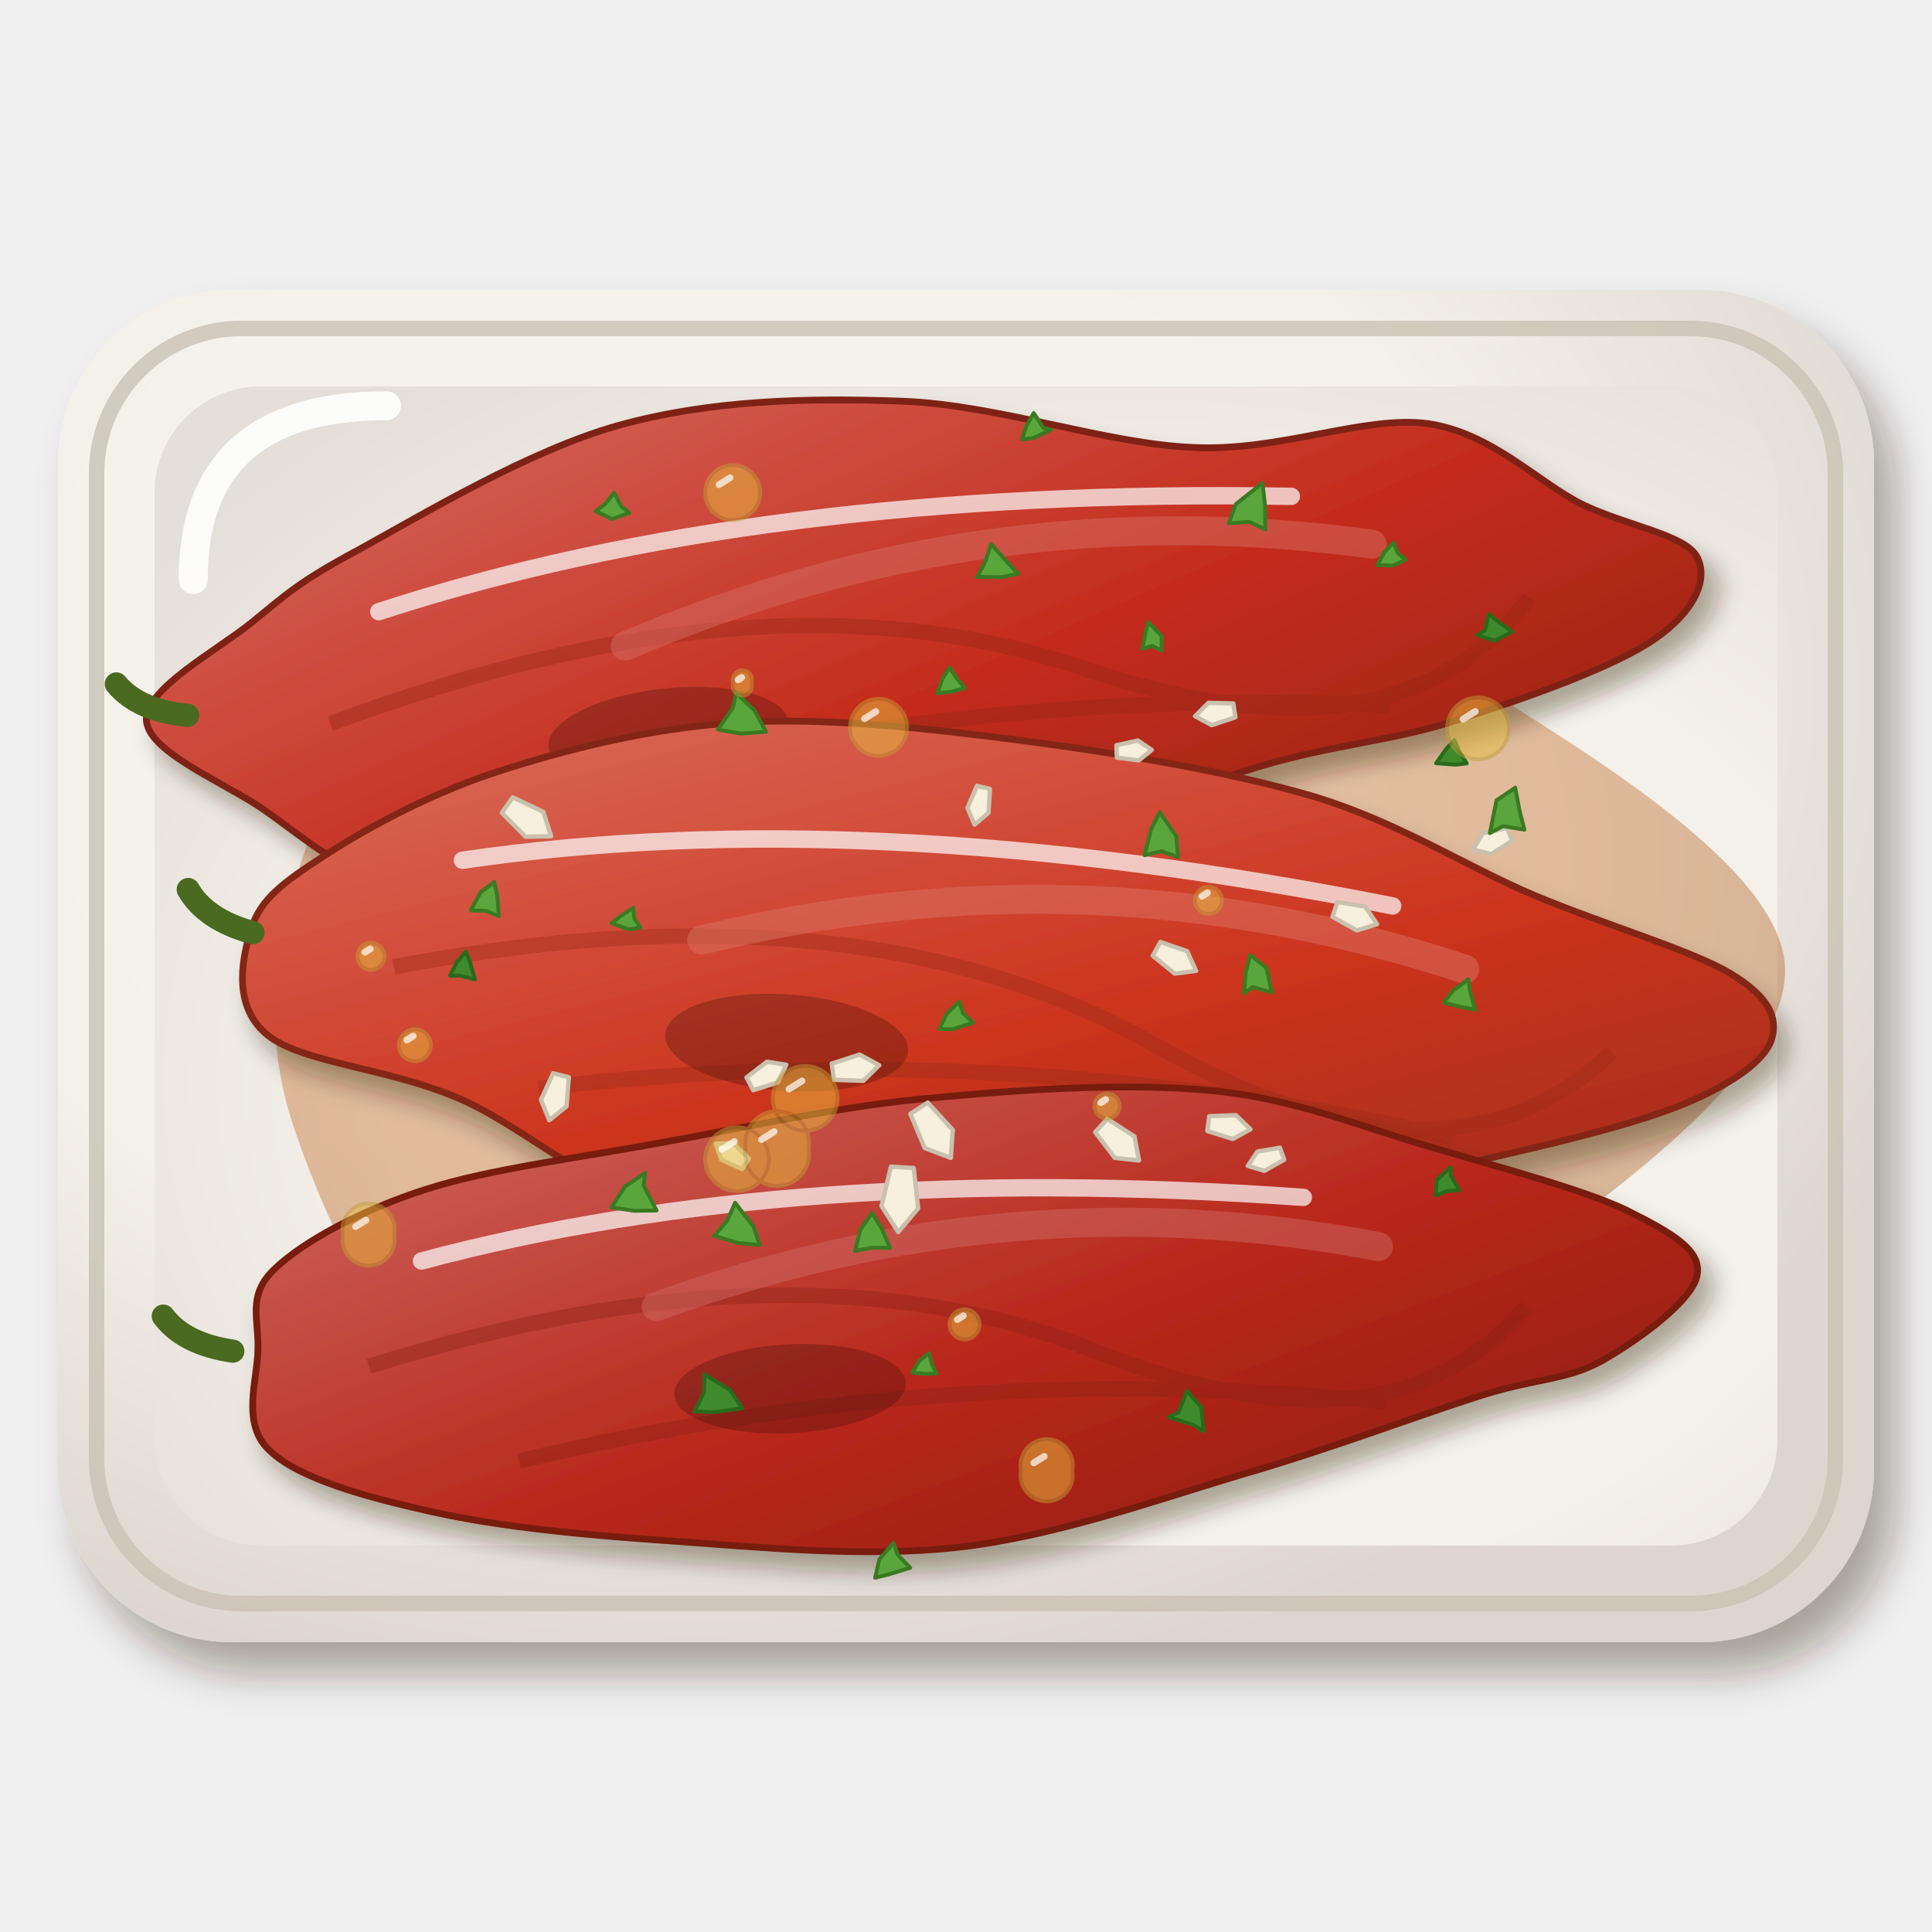
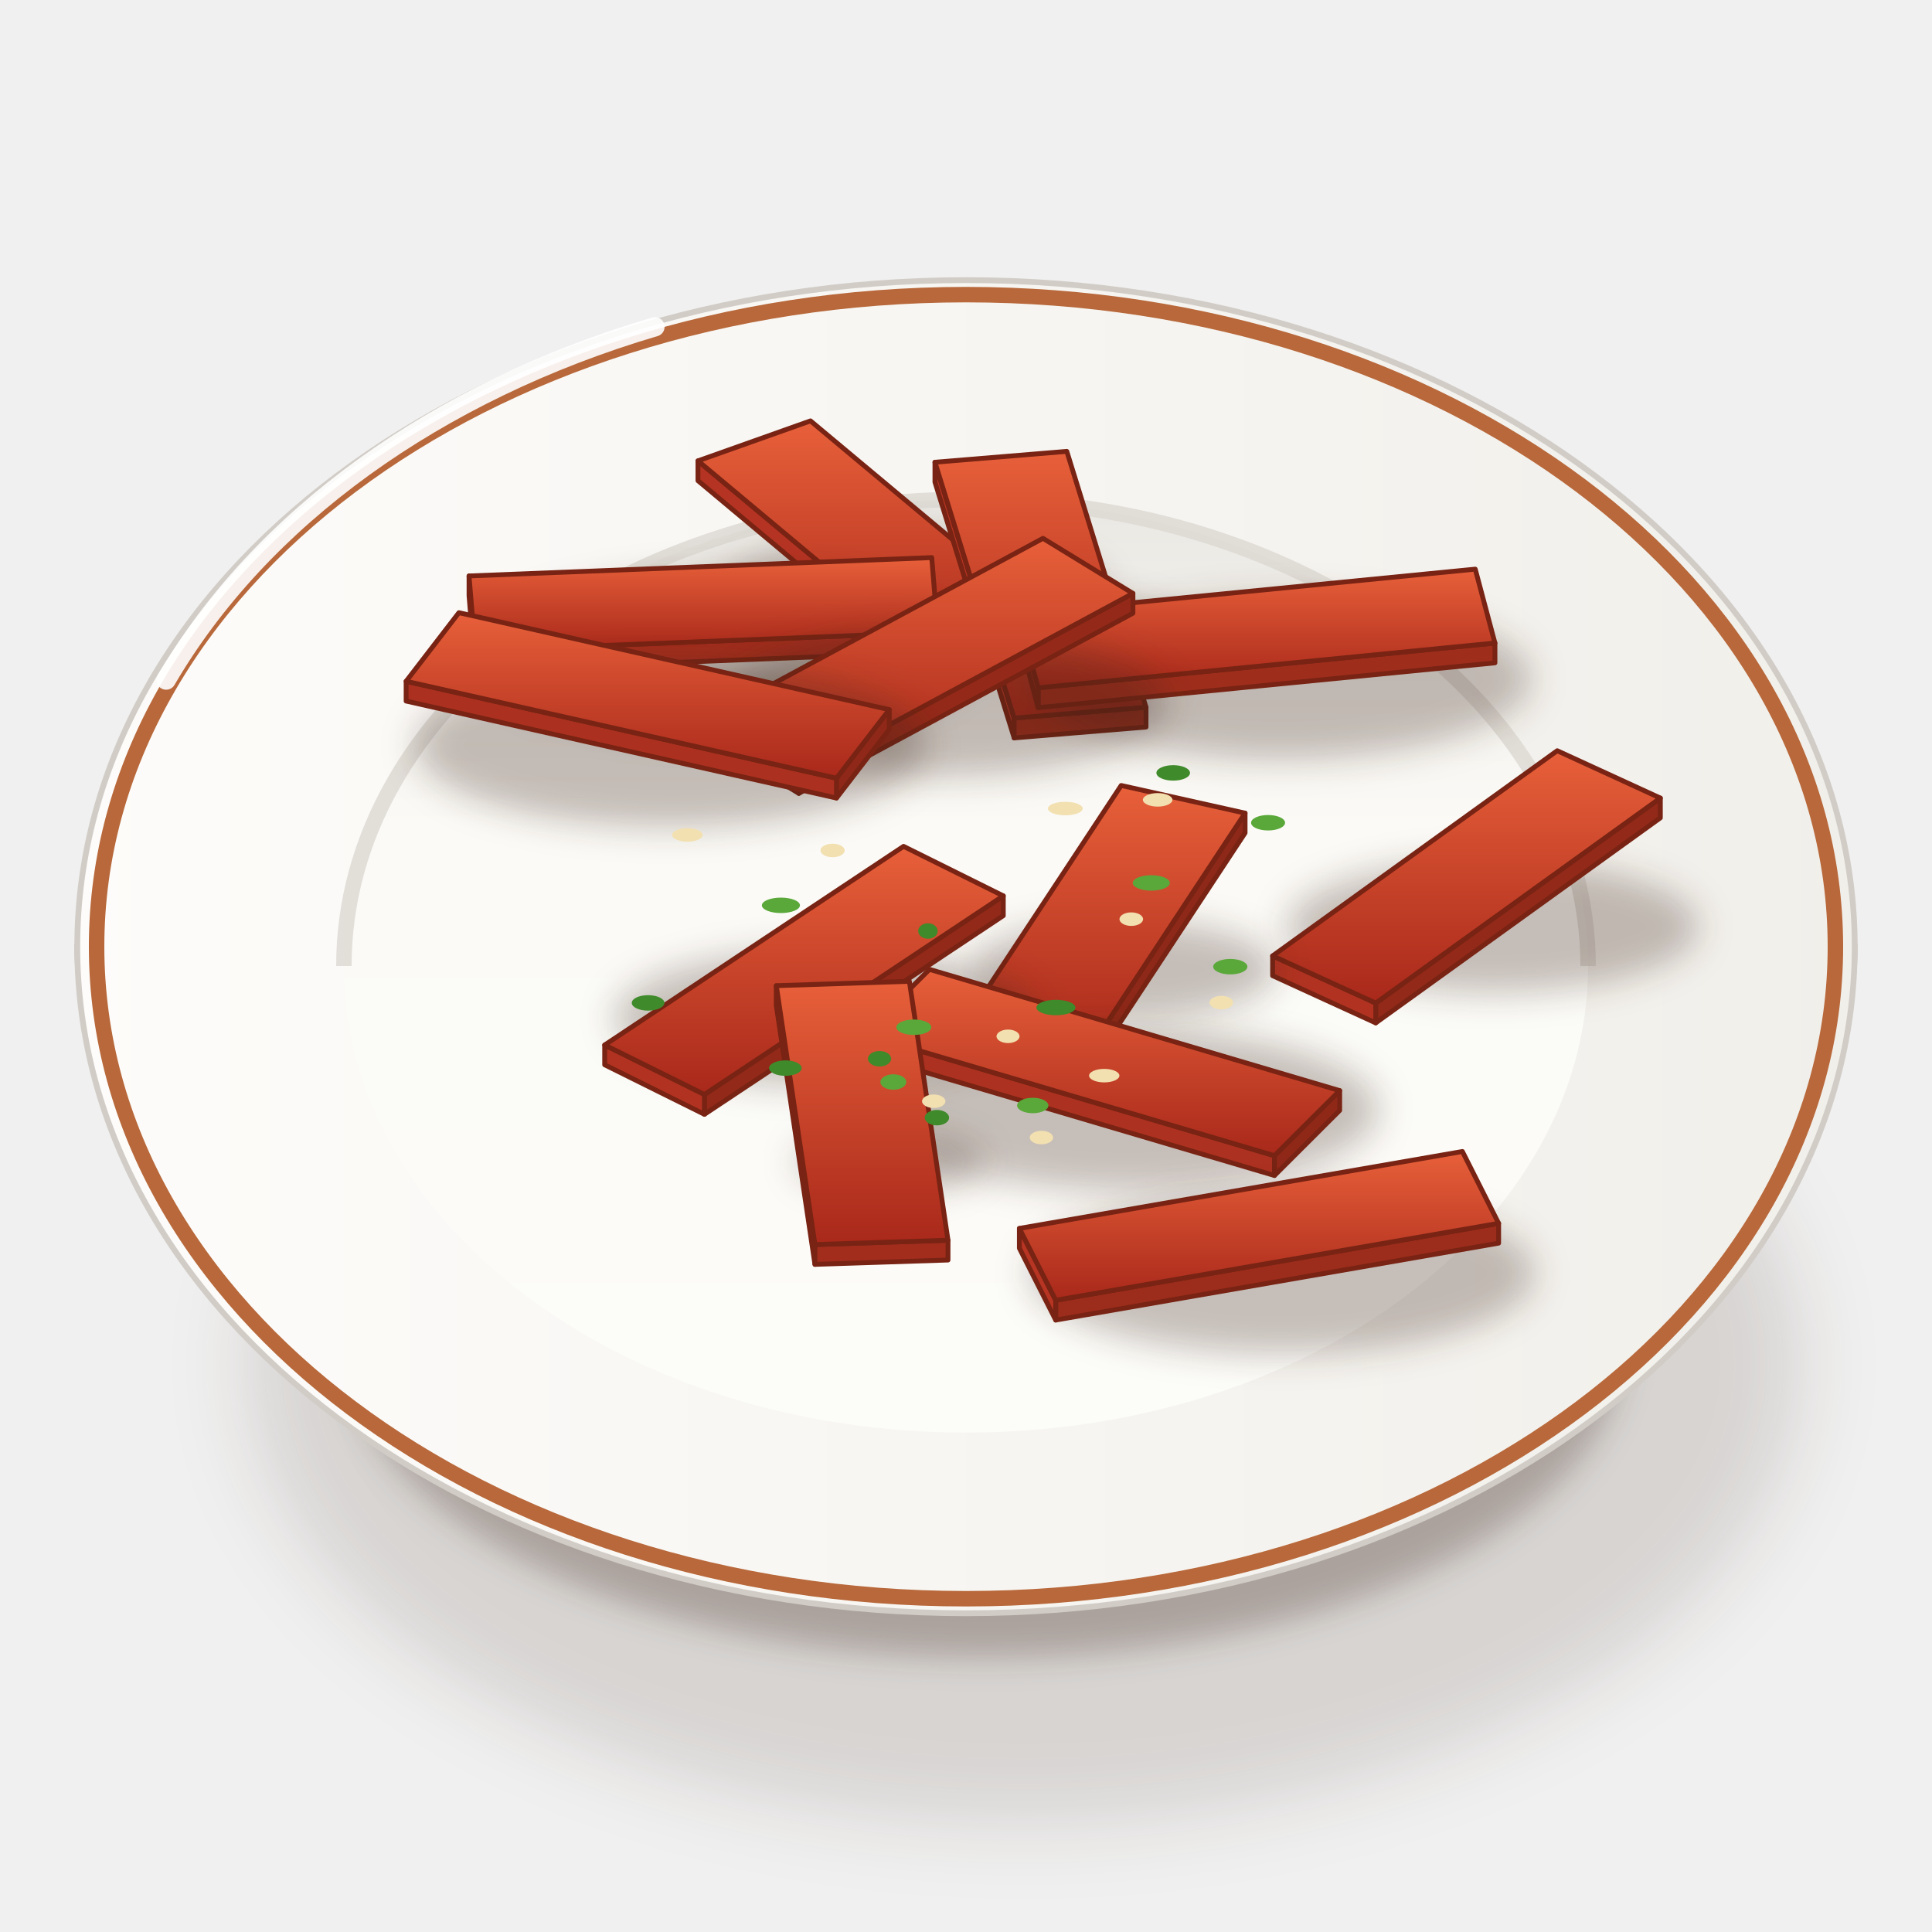
<svg xmlns="http://www.w3.org/2000/svg" viewBox="0 0 200 200" width="400" height="400">
  <defs>
-     <filter id="tr_kozbiber-1" x="-30%" y="-30%" width="160%" height="160%">
-       <feDropShadow dx="2.24" dy="3.2" stdDeviation="2.08" flood-color="#2b1607" flood-opacity=".36" />
+     <filter id="tr_kozbiber-1" x="-50%" y="-50%" width="200%" height="200%">
+       <feGaussianBlur stdDeviation="4" />
    </filter>
-     <radialGradient id="tr_kozbiber-2" cx="0.35" cy="0.3" r=".75">
-       <stop offset="0" stop-color="#f6f4ee" />
-       <stop offset=".6" stop-color="#f4f1ea" />
-       <stop offset="1" stop-color="#dcd6cf" />
-     </radialGradient>
-     <radialGradient id="tr_kozbiber-3" cx="0.6" cy="0.6" r=".75">
-       <stop offset="0" stop-color="#f5f2eb" />
-       <stop offset=".6" stop-color="#f4f1ea" />
-       <stop offset="1" stop-color="#e4dfd8" />
-     </radialGradient>
-     <radialGradient id="tr_kozbiber-4" cx="0.4" cy="0.38" r=".75">
-       <stop offset="0" stop-color="#d39361" />
-       <stop offset=".6" stop-color="#c8783a" />
-       <stop offset="1" stop-color="#a5622f" />
-     </radialGradient>
-     <filter id="tr_kozbiber-5" x="-30%" y="-30%" width="160%" height="160%">
-       <feDropShadow dx="1.26" dy="1.8" stdDeviation="1.17" flood-color="#2b1607" flood-opacity=".36" />
+     <filter id="tr_kozbiber-2" x="-50%" y="-50%" width="200%" height="200%">
+       <feGaussianBlur stdDeviation="1.6" />
    </filter>
-     <linearGradient id="tr_kozbiber-6" x1="0" y1="0" x2="1" y2="1">
-       <stop offset="0" stop-color="#d66b60" />
-       <stop offset=".55" stop-color="#c42c1c" />
-       <stop offset="1" stop-color="#932415" />
+     <linearGradient id="tr_kozbiber-3" x1="0" y1="0" x2="1" y2="0">
+       <stop offset="0" stop-color="#fbfbf7" />
+       <stop offset="0.6" stop-color="#eae8e3" />
+       <stop offset="1" stop-color="#cdc7c1" />
    </linearGradient>
-     <linearGradient id="tr_kozbiber-7" x1="0" y1="0" x2="1" y2="1">
-       <stop offset="0" stop-color="#db7162" />
-       <stop offset=".55" stop-color="#cc341e" />
-       <stop offset="1" stop-color="#982a16" />
+     <linearGradient id="tr_kozbiber-4" x1="0" y1="0" x2="1" y2="0">
+       <stop offset="0" stop-color="#fdfcfa" />
+       <stop offset="1" stop-color="#f1efea" />
    </linearGradient>
-     <linearGradient id="tr_kozbiber-8" x1="0" y1="0" x2="1" y2="1">
-       <stop offset="0" stop-color="#cd675f" />
-       <stop offset=".55" stop-color="#b8261a" />
-       <stop offset="1" stop-color="#8b2014" />
+     <linearGradient id="tr_kozbiber-5" x1="0" y1="0" x2="0" y2="1">
+       <stop offset="0" stop-color="#eae8e3" />
+       <stop offset="0.35" stop-color="#fbfaf6" />
+       <stop offset="1" stop-color="#fcfcf9" />
    </linearGradient>
+     <linearGradient id="tr_kozbiber-6" x1="0" y1="0" x2="0" y2="1">
+       <stop offset="0" stop-color="#e8603a" />
+       <stop offset="1" stop-color="#a8281a" />
+     </linearGradient>
+     <filter id="tr_kozbiber-7" x="-50%" y="-50%" width="200%" height="200%">
+       <feGaussianBlur stdDeviation="1.4" />
+     </filter>
  </defs>
-   <g filter="url(#tr_kozbiber-1)">
-     <rect x="6" y="30" width="188" height="140" rx="18" fill="url(#tr_kozbiber-2)" />
+   <ellipse cx="106" cy="141.25" rx="80.37" ry="47.36" fill="#3a2212" opacity="0.14" filter="url(#tr_kozbiber-1)" />
+   <ellipse cx="102" cy="139.25" rx="66.02" ry="32.29" fill="#3a2212" opacity="0.28" filter="url(#tr_kozbiber-2)" />
+   <path d="M8,98 C8,120 30.96,141.39 42.96,143.53 L157.04,143.53 C169.04,141.39 192,120 192,98Z" fill="url(#tr_kozbiber-3)" stroke="#c0bab3" stroke-width=".6" />
+   <path d="M8,98A92,69 0 1 0 192,98A92,69 0 1 0 8,98Z" fill="url(#tr_kozbiber-4)" stroke="#d1ccc6" stroke-width=".6" />
+   <path d="M10,98A90,67.5 0 1 0 190,98A90,67.5 0 1 0 10,98Z" fill="none" stroke="#b8683a" stroke-width="1.6" />
+   <path d="M35.6,100A64.4,48.3 0 1 0 164.4,100A64.4,48.3 0 1 0 35.6,100Z" fill="url(#tr_kozbiber-5)" />
+   <path d="M35.6,100 A64.4,48.3 0 0 1 164.4,100" stroke="#dcd8d2" stroke-width="1.6" fill="none" opacity=".8" />
+   <path d="M17.2,70.4 A92,69 0 0 1 67.8,33.83" stroke="#fff" stroke-width="2" fill="none" stroke-linecap="round" opacity=".9" />
+   <g transform="translate(91.69 58.77) scale(1.25) translate(-91.69 -58.77)">
+     <ellipse cx="93.69" cy="61.17" rx="16.33" ry="5.23" fill="#3a2212" opacity="0.28" filter="url(#tr_kozbiber-7)" />
+     <path d="M97.52,67.8L76.14,49.92L76.14,51.56L97.52,69.44Z" fill="#b53322" stroke="#782313" stroke-width="0.4" stroke-linejoin="round" />
+     <path d="M106.84,64.48L97.52,67.8L97.52,69.44L106.84,66.12Z" fill="#972a1a" stroke="#782313" stroke-width="0.4" stroke-linejoin="round" />
+     <path d="M97.52,67.8L76.14,49.92L85.46,46.61L106.84,64.48Z" fill="url(#tr_kozbiber-6)" stroke="#782313" stroke-width="0.4" stroke-linejoin="round" />
  </g>
-   <rect x="10" y="34" width="180" height="132" rx="15" fill="none" stroke="#c9c2b4" stroke-width="1.6" opacity=".8" />
-   <rect x="16" y="40" width="168" height="120" rx="11" fill="url(#tr_kozbiber-3)" />
-   <path d="M20,60 Q20,42 40,42" stroke="#fff" stroke-width="3" fill="none" stroke-linecap="round" opacity=".9" />
-   <path transform="translate(100 100)" d="M84.78,0C85.37,10.08 68.18,22.6 56.35,31.21C44.52,39.82 30.57,48.42 13.8,51.65C-2.97,54.88 -30.37,56.43 -44.27,50.61C-58.17,44.78 -65.81,27.83 -69.58,16.71C-73.35,5.6 -71.29,-5.04 -66.9,-16.07C-62.52,-27.1 -56.45,-44.56 -43.27,-49.47C-30.09,-54.38 -3.85,-48.9 12.16,-45.53C28.18,-42.17 40.74,-36.85 52.84,-29.26C64.94,-21.67 84.2,-10.08 84.78,0Z" fill="url(#tr_kozbiber-4)" opacity="0.45" />
-   <path transform="translate(100 100)" d="M-44.8,-25.6 Q-16,-48 22.4,-43.2" stroke="#fff" stroke-width="1.8" fill="none" stroke-linecap="round" opacity=".5" />
-   <g transform="translate(96 66) rotate(-6)">
-     <g filter="url(#tr_kozbiber-5)">
-       <path d="M80.1,0C81.1,2.4 79.3,5.6 74.9,8C70.6,10.4 61.1,12.7 53.8,14.2C46.5,15.8 40.1,15.3 31.1,17.2C22.1,19.1 10.2,24.3 0,25.7C-10.2,27.2 -20.6,26.9 -30,26C-39.5,25.1 -50,22.7 -56.8,20.1C-63.6,17.4 -66.6,13.5 -70.7,10.1C-74.8,6.8 -81.5,3.2 -81.3,0C-81,-3.2 -73.4,-6.3 -69.5,-8.8C-65.5,-11.4 -64.2,-12.5 -57.6,-15.2C-50.9,-18 -39,-23.6 -29.4,-25.2C-19.8,-26.8 -9.8,-26 0,-24.6C9.8,-23.2 20.5,-18 29.4,-16.7C38.4,-15.3 47.3,-18.2 53.9,-16.6C60.4,-14.9 64.5,-9.4 68.9,-6.6C73.3,-3.9 79.1,-2.4 80.1,0Z" fill="url(#tr_kozbiber-6)" stroke="#7f2112" stroke-width=".7" />
-     </g>
-     <path d="M-62.4,2.4 Q-15.6,-9.6 15.6,4.8 T62.4,2.4 M-46.8,13.4 Q0,4.8 46.8,12" stroke="#962515" stroke-width="1.6" fill="none" opacity=".4" />
-     <path d="M-31.2,-2.4 Q7.8,-14.4 46.8,-4.8" stroke="#d66b60" stroke-width="3" fill="none" stroke-linecap="round" opacity=".5" />
-     <ellipse cx="-27.7" cy="7.2" rx="12.5" ry="4.8" fill="#3a0e06" opacity=".3" />
-     <path d="M-56.2,-8.6 Q-15.6,-17.3 39,-10.6" stroke="#fff" stroke-width="1.8" fill="none" stroke-linecap="round" opacity=".7" />
-     <path d="M-77,0 q-5,-1 -7,-4" stroke="#4a6a20" stroke-width="2.4" fill="none" stroke-linecap="round" />
+   <g transform="translate(108.01 62.55) scale(1.25) translate(-108.01 -62.55)">
+     <ellipse cx="110.01" cy="64.95" rx="9.43" ry="3.02" fill="#3a2212" opacity="0.28" filter="url(#tr_kozbiber-7)" />
+     <path d="M105.59,71.98L99.03,50.79L99.03,52.43L105.59,73.62Z" fill="#b93423" stroke="#782313" stroke-width="0.4" stroke-linejoin="round" />
+     <path d="M116.51,71.08L105.59,71.98L105.59,73.62L116.51,72.72Z" fill="#a02d1c" stroke="#782313" stroke-width="0.4" stroke-linejoin="round" />
+     <path d="M105.59,71.98L99.03,50.79L109.95,49.89L116.51,71.08Z" fill="url(#tr_kozbiber-6)" stroke="#782313" stroke-width="0.4" stroke-linejoin="round" />
  </g>
-   <g transform="translate(104 102) rotate(4)">
-     <g filter="url(#tr_kozbiber-5)">
-       <path d="M79.6,0C79.1,2.2 76.1,4.7 71.7,7C67.3,9.3 60,11.7 53.1,13.8C46.2,15.9 39,18.3 30.1,19.4C21.3,20.5 10.2,19.1 0,20.2C-10.2,21.3 -21.7,26.6 -30.9,25.9C-40.2,25.1 -48.1,18.2 -55.6,15.6C-63,13 -71.9,13.1 -75.7,10.5C-79.5,7.9 -79,3.1 -78.3,0C-77.7,-3.1 -75.8,-5 -71.8,-8C-67.8,-11.1 -61.4,-15.3 -54.4,-18.2C-47.3,-21.1 -38.6,-24 -29.5,-25.2C-20.5,-26.4 -10,-26 0,-25.4C10,-24.8 21.7,-23.7 30.7,-21.7C39.7,-19.6 46.8,-15.6 54.1,-13.1C61.5,-10.6 70.6,-8.6 74.8,-6.5C79.1,-4.3 80.1,-2.2 79.6,0Z" fill="url(#tr_kozbiber-7)" stroke="#832613" stroke-width=".7" />
-     </g>
-     <path d="M-63.2,2.5 Q-15.8,-10 15.8,5 T63.2,2.5 M-47.4,14 Q0,5 47.4,12.5" stroke="#9b2a17" stroke-width="1.6" fill="none" opacity=".4" />
-     <path d="M-31.6,-2.5 Q7.9,-15 47.4,-5" stroke="#db7162" stroke-width="3" fill="none" stroke-linecap="round" opacity=".5" />
-     <ellipse cx="-22.1" cy="7.5" rx="12.6" ry="5" fill="#3a0e06" opacity=".3" />
-     <path d="M-56.9,-9 Q-15.8,-18 39.5,-11" stroke="#fff" stroke-width="1.8" fill="none" stroke-linecap="round" opacity=".7" />
-     <path d="M-78,0 q-5,-1 -7,-4" stroke="#4a6a20" stroke-width="2.4" fill="none" stroke-linecap="round" />
+   <g transform="translate(72.83 64.76) scale(1.25) translate(-72.83 -64.76)">
+     <ellipse cx="74.83" cy="67.16" rx="20.39" ry="6.53" fill="#3a2212" opacity="0.28" filter="url(#tr_kozbiber-7)" />
+     <path d="M92.23,65.31L53.92,66.83L53.92,68.47L92.23,66.95Z" fill="#a12d1d" stroke="#782313" stroke-width="0.4" stroke-linejoin="round" />
+     <path d="M53.92,66.83L53.41,60.65L53.41,62.29L53.92,68.47Z" fill="#b93423" stroke="#782313" stroke-width="0.4" stroke-linejoin="round" />
+     <path d="M53.41,60.65L91.73,59.13L92.23,65.31L53.92,66.83Z" fill="url(#tr_kozbiber-6)" stroke="#782313" stroke-width="0.4" stroke-linejoin="round" />
  </g>
-   <g transform="translate(98 136) rotate(-3)">
-     <g filter="url(#tr_kozbiber-5)">
-       <path d="M77.8,0C77.3,2.6 71.5,6.4 67.5,8.4C63.6,10.3 60.5,9.8 54.2,11.5C47.8,13.2 38.4,16.2 29.3,18.3C20.3,20.5 9.9,23.6 0,24.2C-9.8,24.8 -20.7,23.1 -29.7,22C-38.8,20.9 -47.4,19.6 -54.2,17.7C-61.1,15.8 -67.9,13.5 -70.7,10.5C-73.6,7.6 -71.6,3.1 -71.4,0C-71.1,-3.1 -72.3,-5.7 -69.2,-8.3C-66.2,-10.9 -60,-13.9 -53.1,-15.7C-46.3,-17.5 -37,-18.1 -28.1,-19.3C-19.3,-20.4 -9.5,-22.1 0,-22.4C9.5,-22.8 20.3,-22.9 28.8,-21.6C37.3,-20.3 44,-17 51,-14.6C58,-12.1 66.2,-9.5 70.7,-7.1C75.1,-4.6 78.4,-2.6 77.8,0Z" fill="url(#tr_kozbiber-8)" stroke="#781e11" stroke-width=".7" />
-     </g>
-     <path d="M-60,2.3 Q-15,-9.2 15,4.6 T60,2.3 M-45,12.9 Q0,4.6 45,11.5" stroke="#8d2114" stroke-width="1.6" fill="none" opacity=".4" />
-     <path d="M-30,-2.3 Q7.5,-13.8 45,-4.6" stroke="#cd675f" stroke-width="3" fill="none" stroke-linecap="round" opacity=".5" />
-     <ellipse cx="-16.6" cy="6.9" rx="12" ry="4.6" fill="#3a0e06" opacity=".3" />
-     <path d="M-54,-8.3 Q-15,-16.6 37.5,-10.1" stroke="#fff" stroke-width="1.8" fill="none" stroke-linecap="round" opacity=".7" />
-     <path d="M-74,0 q-5,-1 -7,-4" stroke="#4a6a20" stroke-width="2.4" fill="none" stroke-linecap="round" />
+   <g transform="translate(130.13 67.28) scale(1.25) translate(-130.13 -67.28)">
+     <ellipse cx="132.13" cy="69.68" rx="20.76" ry="6.64" fill="#3a2212" opacity="0.28" filter="url(#tr_kozbiber-7)" />
+     <path d="M149.83,66.71L112,70.42L112,72.06L149.83,68.35Z" fill="#9f2d1c" stroke="#782313" stroke-width="0.4" stroke-linejoin="round" />
+     <path d="M112,70.42L110.36,64.3L110.36,65.94L112,72.06Z" fill="#b93423" stroke="#782313" stroke-width="0.4" stroke-linejoin="round" />
+     <path d="M110.36,64.3L148.2,60.59L149.83,66.71L112,70.42Z" fill="url(#tr_kozbiber-6)" stroke="#782313" stroke-width="0.4" stroke-linejoin="round" />
  </g>
-   <path d="M91.02,110.27L89.38,111.89L86.33,111.78L86.1,110.1L88.99,109.17ZM81.4,110.22L80.52,112.05L77.97,112.86L77.28,111.54L79.39,109.91ZM123.82,100.5L121.61,100.79L119.33,98.94L120.12,97.51L122.9,98.47ZM152.49,87.94L153.49,86.27L156,85.7L156.55,87.03L154.38,88.41ZM123.71,74.14L125.09,72.76L127.67,72.82L127.89,74.25L125.44,75.07ZM119.23,77.63L117.89,78.72L115.62,78.42L115.57,77.15L117.79,76.66ZM129.17,120.69L130.17,119.21L132.5,118.81L132.94,120.05L130.89,121.21ZM129.45,116.9L127.62,117.91L124.98,117.08L125.18,115.55L127.94,115.44ZM98.43,119.87L95.72,118.84L94.24,115.3L96.04,114.14L98.63,116.96ZM74.09,118.39L75.86,118.31L77.54,119.93L76.82,121.02L74.68,120.06ZM57.06,86.57L54.41,86.62L51.95,84.14L53.08,82.54L56.24,84.04ZM142.56,95.67L140.46,96.32L137.93,94.91L138.46,93.38L141.32,93.85ZM92.99,127.54L91.25,124.86L92.23,120.77L94.58,120.91L95.05,125.09ZM100.89,85.37L100.15,83.64L101.13,81.35L102.48,81.67L102.33,84.15ZM117.91,120.14L115.4,119.86L113.37,117.2L114.63,115.83L117.44,117.64ZM56.86,115.97L56,113.85L57.26,111.1L58.89,111.52L58.65,114.53Z" fill="#f6f0dc" stroke="#c9c0ad" stroke-width=".45" stroke-linejoin="round" />
-   <path d="M151.84,79.02L150.68,79.16L148.66,79.01L149.71,77.52L150.56,76.6L151.09,77.84ZM151.06,123.2L149.76,123.31L148.63,123.76L148.73,122.15L150.16,120.85L150.19,121.72ZM49.16,101.39L47.61,101L46.58,101.01L47.28,99.63L48.22,98.52L48.62,99.48ZM124.59,148.18L123.56,147.52L120.98,146.7L121.99,146.21L122.88,144L124.37,145.67ZM76.85,145.79L73.95,146.19L71.9,146.1L72.88,144.16L72.94,142.29L75.58,143.89ZM156.54,65.39L154.76,66.33L152.93,65.75L153.71,65.26L154.15,63.59L155.24,64.47Z" fill="#3f8a2c" stroke="#2a6a1c" stroke-width=".4" stroke-linejoin="round" />
-   <path d="M157.81,85.89L155.58,85.52L154.23,86.25L154.92,82.85L156.86,81.54L157.3,83.9ZM121.95,88.72L120.22,88.11L118.49,88.53L119.16,85.85L120.05,84.09L121.76,86.54ZM96.94,142.17L95.79,142.22L94.44,142.1L95.13,140.91L96.17,140.08L96.48,141.24ZM65.14,53.09L63.36,53.73L61.66,52.92L62.64,52.18L63.57,51.01L64.31,52.4ZM120.25,67.35L119.28,66.87L118.25,67.18L118.58,65.51L118.87,64.4L120.26,65.85ZM66.31,96L65.12,96.22L63.3,95.57L64.16,94.9L65.54,93.98L65.68,95.12ZM92.14,129.18L90.28,129.16L88.52,129.49L89.06,127.32L90.26,125.56L91.27,127.16ZM105.39,59.4L103.7,59.75L101.18,59.72L102.01,58.11L102.59,56.32L104.48,58.41ZM67.97,125.31L65.64,125.34L63.3,124.99L64.7,122.82L66.78,121.43L66.63,122.72ZM99.88,71.22L98.56,71.6L97.05,71.76L97.56,70.25L98.29,69.11L99.05,70.22ZM78.64,128.88L76.41,128.67L73.93,127.93L75.28,126.37L76.1,124.51L78.01,126.99ZM131.66,102.73L129.68,102.18L128.78,102.83L128.96,100.67L129.43,98.87L131.09,100.18ZM152.7,104.52L151.31,104.25L149.45,103.79L150.41,102.57L152,101.37L152.18,102.59ZM100.74,105.86L98.61,106.55L97.24,106.52L98.03,104.91L99.31,103.69L99.68,104.88ZM130.98,54.81L129.31,54.02L127.21,54.18L127.92,52.2L130.69,49.99L130.96,52.35ZM79.3,75.75L76.68,75.94L74.31,75.52L75.86,73.28L76.21,71.74L78.09,73.52ZM51.64,94.84L50.33,94.3L48.74,94.24L49.75,92.36L51.17,91.31L51.48,92.75ZM108.8,44.48L106.96,45.35L105.79,45.48L106.26,44.09L107.01,42.76L108.03,44.31ZM94.23,162.29L91.93,163L90.59,163.33L91.03,161.43L92.49,159.72L92.93,160.96ZM145.53,57.93L144.21,58.55L142.59,58.5L143.3,57.16L144.26,56.17L144.7,57.26Z" fill="#5aa63c" stroke="#3a7a22" stroke-width=".4" stroke-linejoin="round" />
-   <path d="M86.7,113.7a3.3,3.3 0 1 0 -6.7,0a3.3,3.3 0 1 0 6.7,0M78.7,51a2.8,2.8 0 1 0 -5.7,0a2.8,2.8 0 1 0 5.7,0M40.8,127.8a2.7,2.7 0 1 0 -5.3,0a2.7,2.7 0 1 0 5.3,0M79.6,120a3.3,3.3 0 1 0 -6.6,0a3.3,3.3 0 1 0 6.6,0M93.9,75.3a2.9,2.9 0 1 0 -5.9,0a2.9,2.9 0 1 0 5.9,0M101.4,137.1a1.5,1.5 0 1 0 -3.1,0a1.5,1.5 0 1 0 3.1,0M83.7,118.9a3.3,3.3 0 1 0 -6.5,0a3.3,3.3 0 1 0 6.5,0M39.8,99a1.4,1.4 0 1 0 -2.8,0a1.4,1.4 0 1 0 2.8,0M156.2,75.4a3.2,3.2 0 1 0 -6.4,0a3.2,3.2 0 1 0 6.4,0M115.9,114.5a1.3,1.3 0 1 0 -2.6,0a1.3,1.3 0 1 0 2.6,0M126.5,93.2a1.4,1.4 0 1 0 -2.8,0a1.4,1.4 0 1 0 2.8,0M77.8,70.7a1,1 0 1 0 -1.9,0a1,1 0 1 0 1.9,0M44.6,108.2a1.6,1.6 0 1 0 -3.3,0a1.6,1.6 0 1 0 3.3,0M111,152.2a2.7,2.7 0 1 0 -5.3,0a2.7,2.7 0 1 0 5.3,0" fill="#e8c040" opacity="0.5" stroke="#c29e34" stroke-width=".4" />
-   <path d="M81.68,112.74l1.34,-0.84M74.44,50.17l1.13,-0.71M36.81,126.98l1.07,-0.67M74.72,118.99l1.31,-0.82M89.49,74.4l1.18,-0.74M99.11,136.6l0.62,-0.39M78.83,117.97l1.31,-0.82M37.78,98.58l0.55,-0.34M151.45,74.45l1.27,-0.8M113.95,114.15l0.51,-0.32M124.43,92.78l0.56,-0.35M76.4,70.38l0.38,-0.24M42.12,107.66l0.65,-0.41M107.03,151.43l1.07,-0.67" stroke="#fff" stroke-width=".7" stroke-linecap="round" opacity=".7" />
+   <g transform="translate(95.13 69.83) scale(1.25) translate(-95.13 -69.83)">
+     <ellipse cx="97.13" cy="72.23" rx="18.61" ry="5.96" fill="#3a2212" opacity="0.28" filter="url(#tr_kozbiber-7)" />
+     <path d="M112.85,63.11L85.18,78.03L85.18,79.67L112.85,64.75Z" fill="#942919" stroke="#782313" stroke-width="0.4" stroke-linejoin="round" />
+     <path d="M85.18,78.03L77.72,73.47L77.72,75.11L85.18,79.67Z" fill="#b33221" stroke="#782313" stroke-width="0.4" stroke-linejoin="round" />
+     <path d="M112.85,63.11L85.18,78.03L77.72,73.47L105.4,58.55Z" fill="url(#tr_kozbiber-6)" stroke="#782313" stroke-width="0.4" stroke-linejoin="round" />
+   </g>
+   <g transform="translate(66.93 74.2) scale(1.25) translate(-66.93 -74.2)">
+     <ellipse cx="68.93" cy="76.6" rx="21.11" ry="6.75" fill="#3a2212" opacity="0.28" filter="url(#tr_kozbiber-7)" />
+     <path d="M87.03,73.61L82.66,79.29L82.66,80.93L87.03,75.25Z" fill="#8f2818" stroke="#782313" stroke-width="0.4" stroke-linejoin="round" />
+     <path d="M82.66,79.29L47.02,71.26L47.02,72.9L82.66,80.93Z" fill="#ab301f" stroke="#782313" stroke-width="0.4" stroke-linejoin="round" />
+     <path d="M51.39,65.58L87.03,73.61L82.66,79.29L47.02,71.26Z" fill="url(#tr_kozbiber-6)" stroke="#782313" stroke-width="0.4" stroke-linejoin="round" />
+   </g>
+   <g transform="translate(152.04 92.94) scale(1.25) translate(-152.04 -92.94)">
+     <ellipse cx="154.04" cy="95.34" rx="17.06" ry="5.46" fill="#3a2212" opacity="0.28" filter="url(#tr_kozbiber-7)" />
+     <path d="M167.91,84.68L144.34,101.66L144.34,103.3L167.91,86.32Z" fill="#922919" stroke="#782313" stroke-width="0.4" stroke-linejoin="round" />
+     <path d="M144.34,101.66L135.8,97.75L135.8,99.39L144.34,103.3Z" fill="#b13221" stroke="#782313" stroke-width="0.4" stroke-linejoin="round" />
+     <path d="M135.8,97.75L159.37,80.76L167.91,84.68L144.34,101.66Z" fill="url(#tr_kozbiber-6)" stroke="#782313" stroke-width="0.4" stroke-linejoin="round" />
+   </g>
+   <g transform="translate(113.89 97.35) scale(1.25) translate(-113.89 -97.35)">
+     <ellipse cx="115.89" cy="99.75" rx="12.6" ry="4.03" fill="#3a2212" opacity="0.28" filter="url(#tr_kozbiber-7)" />
+     <path d="M125.89,86.81L112.59,106.99L112.59,108.63L125.89,88.45Z" fill="#8e2818" stroke="#782313" stroke-width="0.4" stroke-linejoin="round" />
+     <path d="M112.59,106.99L102.33,104.7L102.33,106.34L112.59,108.63Z" fill="#ab301f" stroke="#782313" stroke-width="0.4" stroke-linejoin="round" />
+     <path d="M125.89,86.81L112.59,106.99L102.33,104.7L115.63,84.52Z" fill="url(#tr_kozbiber-6)" stroke="#782313" stroke-width="0.4" stroke-linejoin="round" />
+   </g>
+   <g transform="translate(83.01 102.39) scale(1.25) translate(-83.01 -102.39)">
+     <ellipse cx="85.01" cy="104.79" rx="17.52" ry="5.61" fill="#3a2212" opacity="0.28" filter="url(#tr_kozbiber-7)" />
+     <path d="M99.69,94.67L74.94,111.12L74.94,112.76L99.69,96.31Z" fill="#922919" stroke="#782313" stroke-width="0.4" stroke-linejoin="round" />
+     <path d="M74.94,111.12L66.68,107.02L66.68,108.66L74.94,112.76Z" fill="#b23221" stroke="#782313" stroke-width="0.4" stroke-linejoin="round" />
+     <path d="M99.69,94.67L74.94,111.12L66.68,107.02L91.43,90.57Z" fill="url(#tr_kozbiber-6)" stroke="#782313" stroke-width="0.4" stroke-linejoin="round" />
+   </g>
+   <g transform="translate(114.22 111.9) scale(1.25) translate(-114.22 -111.9)">
+     <ellipse cx="116.22" cy="114.3" rx="20.79" ry="6.65" fill="#3a2212" opacity="0.28" filter="url(#tr_kozbiber-7)" />
+     <path d="M128.39,118.09L94.42,108.05L94.42,109.69L128.39,119.73Z" fill="#ad3120" stroke="#782313" stroke-width="0.4" stroke-linejoin="round" />
+     <path d="M133.79,112.7L128.39,118.09L128.39,119.73L133.79,114.34Z" fill="#902818" stroke="#782313" stroke-width="0.4" stroke-linejoin="round" />
+     <path d="M128.39,118.09L94.42,108.05L99.82,102.66L133.79,112.7Z" fill="url(#tr_kozbiber-6)" stroke="#782313" stroke-width="0.4" stroke-linejoin="round" />
+   </g>
+   <g transform="translate(89.55 117.25) scale(1.25) translate(-89.55 -117.25)">
+     <ellipse cx="91.55" cy="119.65" rx="7.72" ry="2.47" fill="#3a2212" opacity="0.28" filter="url(#tr_kozbiber-7)" />
+     <path d="M85.4,126.52L82.2,105.08L82.2,106.72L85.4,128.16Z" fill="#b93423" stroke="#782313" stroke-width="0.4" stroke-linejoin="round" />
+     <path d="M96.42,126.16L85.4,126.52L85.4,128.16L96.42,127.8Z" fill="#a22d1d" stroke="#782313" stroke-width="0.4" stroke-linejoin="round" />
+     <path d="M85.4,126.52L82.2,105.08L93.22,104.72L96.42,126.16Z" fill="url(#tr_kozbiber-6)" stroke="#782313" stroke-width="0.4" stroke-linejoin="round" />
+   </g>
+   <g transform="translate(130.25 128.79) scale(1.25) translate(-130.25 -128.79)">
+     <ellipse cx="132.25" cy="131.19" rx="20.91" ry="6.69" fill="#3a2212" opacity="0.28" filter="url(#tr_kozbiber-7)" />
+     <path d="M150.16,127.07L113.48,133.44L113.48,135.08L150.16,128.71Z" fill="#9c2c1b" stroke="#782313" stroke-width="0.4" stroke-linejoin="round" />
+     <path d="M113.48,133.44L110.47,127.49L110.47,129.13L113.48,135.08Z" fill="#b83423" stroke="#782313" stroke-width="0.4" stroke-linejoin="round" />
+     <path d="M150.16,127.07L113.48,133.44L110.47,127.49L147.16,121.12Z" fill="url(#tr_kozbiber-6)" stroke="#782313" stroke-width="0.4" stroke-linejoin="round" />
+   </g>
+   <ellipse cx="121.45" cy="80.01" rx="1.74" ry="0.8" fill="#3f8a2a" />
+   <ellipse cx="92.48" cy="112.01" rx="1.34" ry="0.8" fill="#5aa83a" />
+   <ellipse cx="91.05" cy="109.6" rx="1.2" ry="0.8" fill="#3f8a2a" />
+   <ellipse cx="80.84" cy="93.72" rx="1.97" ry="0.8" fill="#5aa83a" />
+   <ellipse cx="67.09" cy="103.82" rx="1.69" ry="0.8" fill="#3f8a2a" />
+   <ellipse cx="131.27" cy="85.17" rx="1.76" ry="0.8" fill="#5aa83a" />
+   <ellipse cx="81.3" cy="110.57" rx="1.69" ry="0.8" fill="#3f8a2a" />
+   <ellipse cx="119.18" cy="91.4" rx="1.92" ry="0.8" fill="#5aa83a" />
+   <ellipse cx="96.06" cy="96.38" rx="1.01" ry="0.8" fill="#3f8a2a" />
+   <ellipse cx="94.6" cy="106.34" rx="1.81" ry="0.8" fill="#5aa83a" />
+   <ellipse cx="109.31" cy="104.3" rx="2.02" ry="0.8" fill="#3f8a2a" />
+   <ellipse cx="106.91" cy="114.44" rx="1.62" ry="0.8" fill="#5aa83a" />
+   <ellipse cx="96.99" cy="115.7" rx="1.26" ry="0.8" fill="#3f8a2a" />
+   <ellipse cx="127.36" cy="100.07" rx="1.77" ry="0.8" fill="#5aa83a" />
+   <ellipse cx="86.19" cy="88.04" rx="1.25" ry="0.7" fill="#f2e0b0" />
+   <ellipse cx="96.66" cy="114" rx="1.21" ry="0.7" fill="#f2e0b0" />
+   <ellipse cx="119.84" cy="82.8" rx="1.53" ry="0.7" fill="#f2e0b0" />
+   <ellipse cx="104.35" cy="107.28" rx="1.19" ry="0.7" fill="#f2e0b0" />
+   <ellipse cx="114.31" cy="111.35" rx="1.57" ry="0.7" fill="#f2e0b0" />
+   <ellipse cx="117.11" cy="95.15" rx="1.22" ry="0.7" fill="#f2e0b0" />
+   <ellipse cx="110.28" cy="83.7" rx="1.8" ry="0.7" fill="#f2e0b0" />
+   <ellipse cx="71.16" cy="86.43" rx="1.58" ry="0.7" fill="#f2e0b0" />
+   <ellipse cx="126.43" cy="103.79" rx="1.22" ry="0.7" fill="#f2e0b0" />
+   <ellipse cx="107.81" cy="117.76" rx="1.21" ry="0.7" fill="#f2e0b0" />
</svg>
